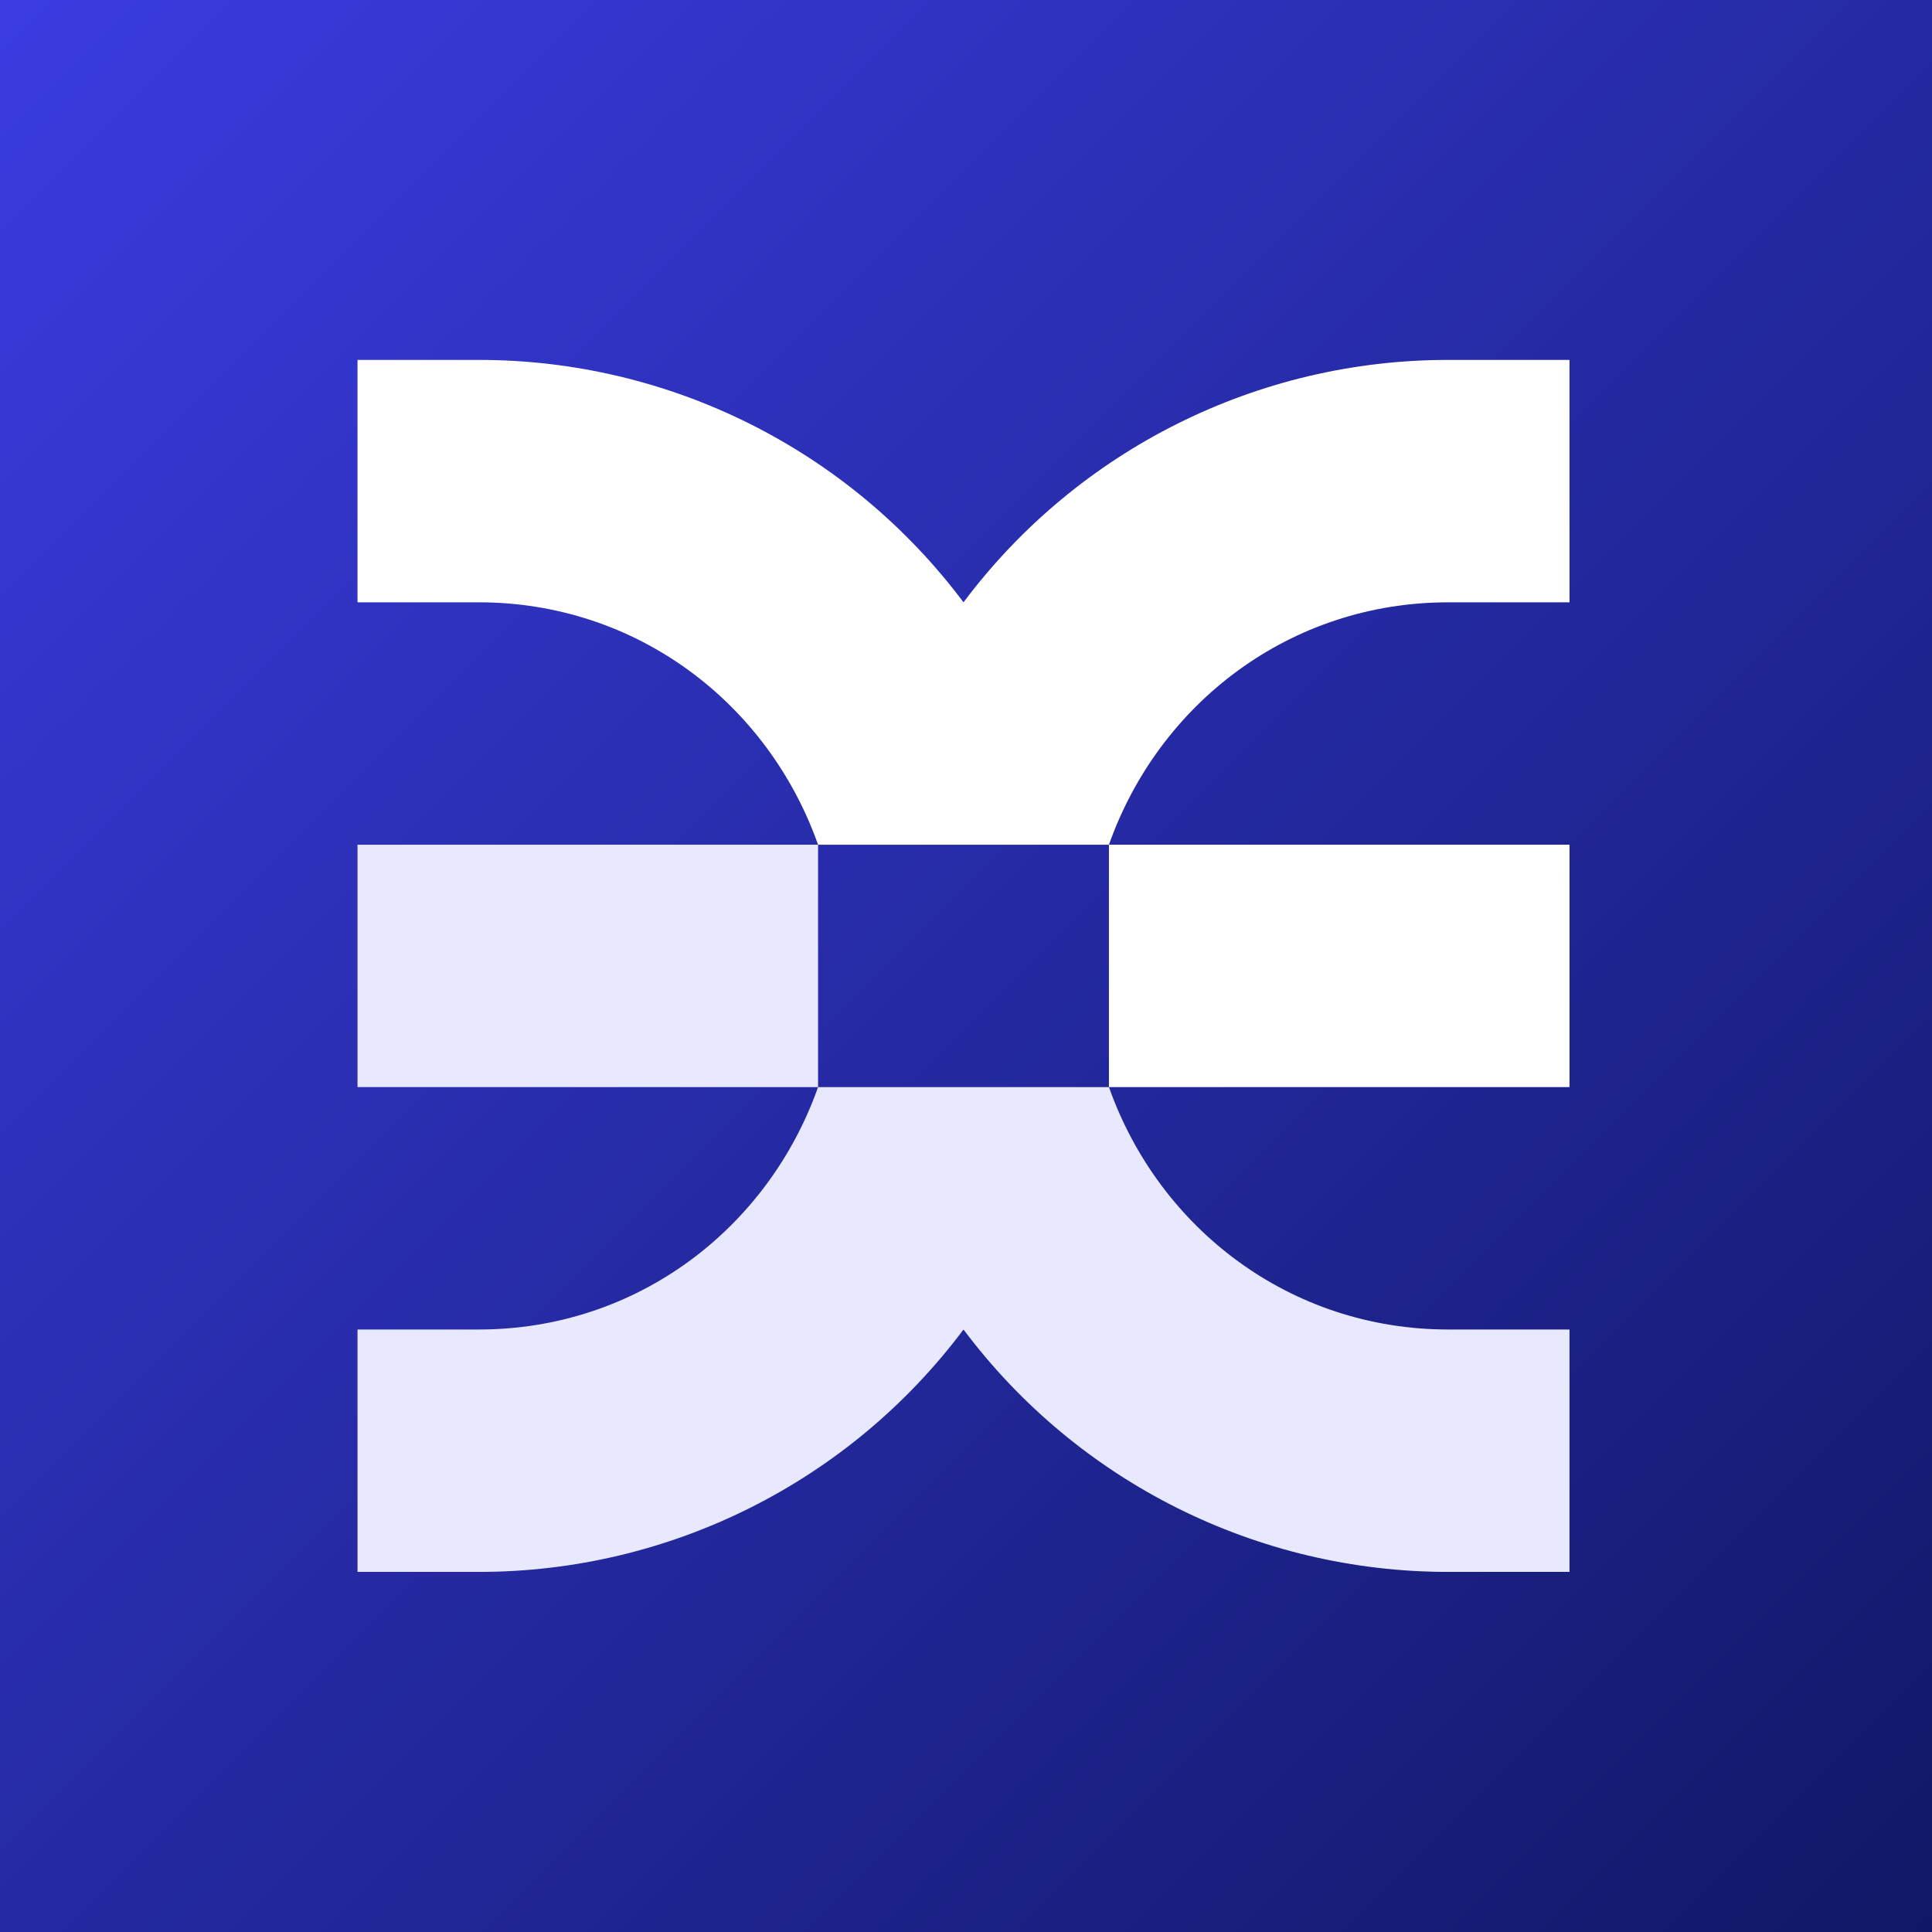
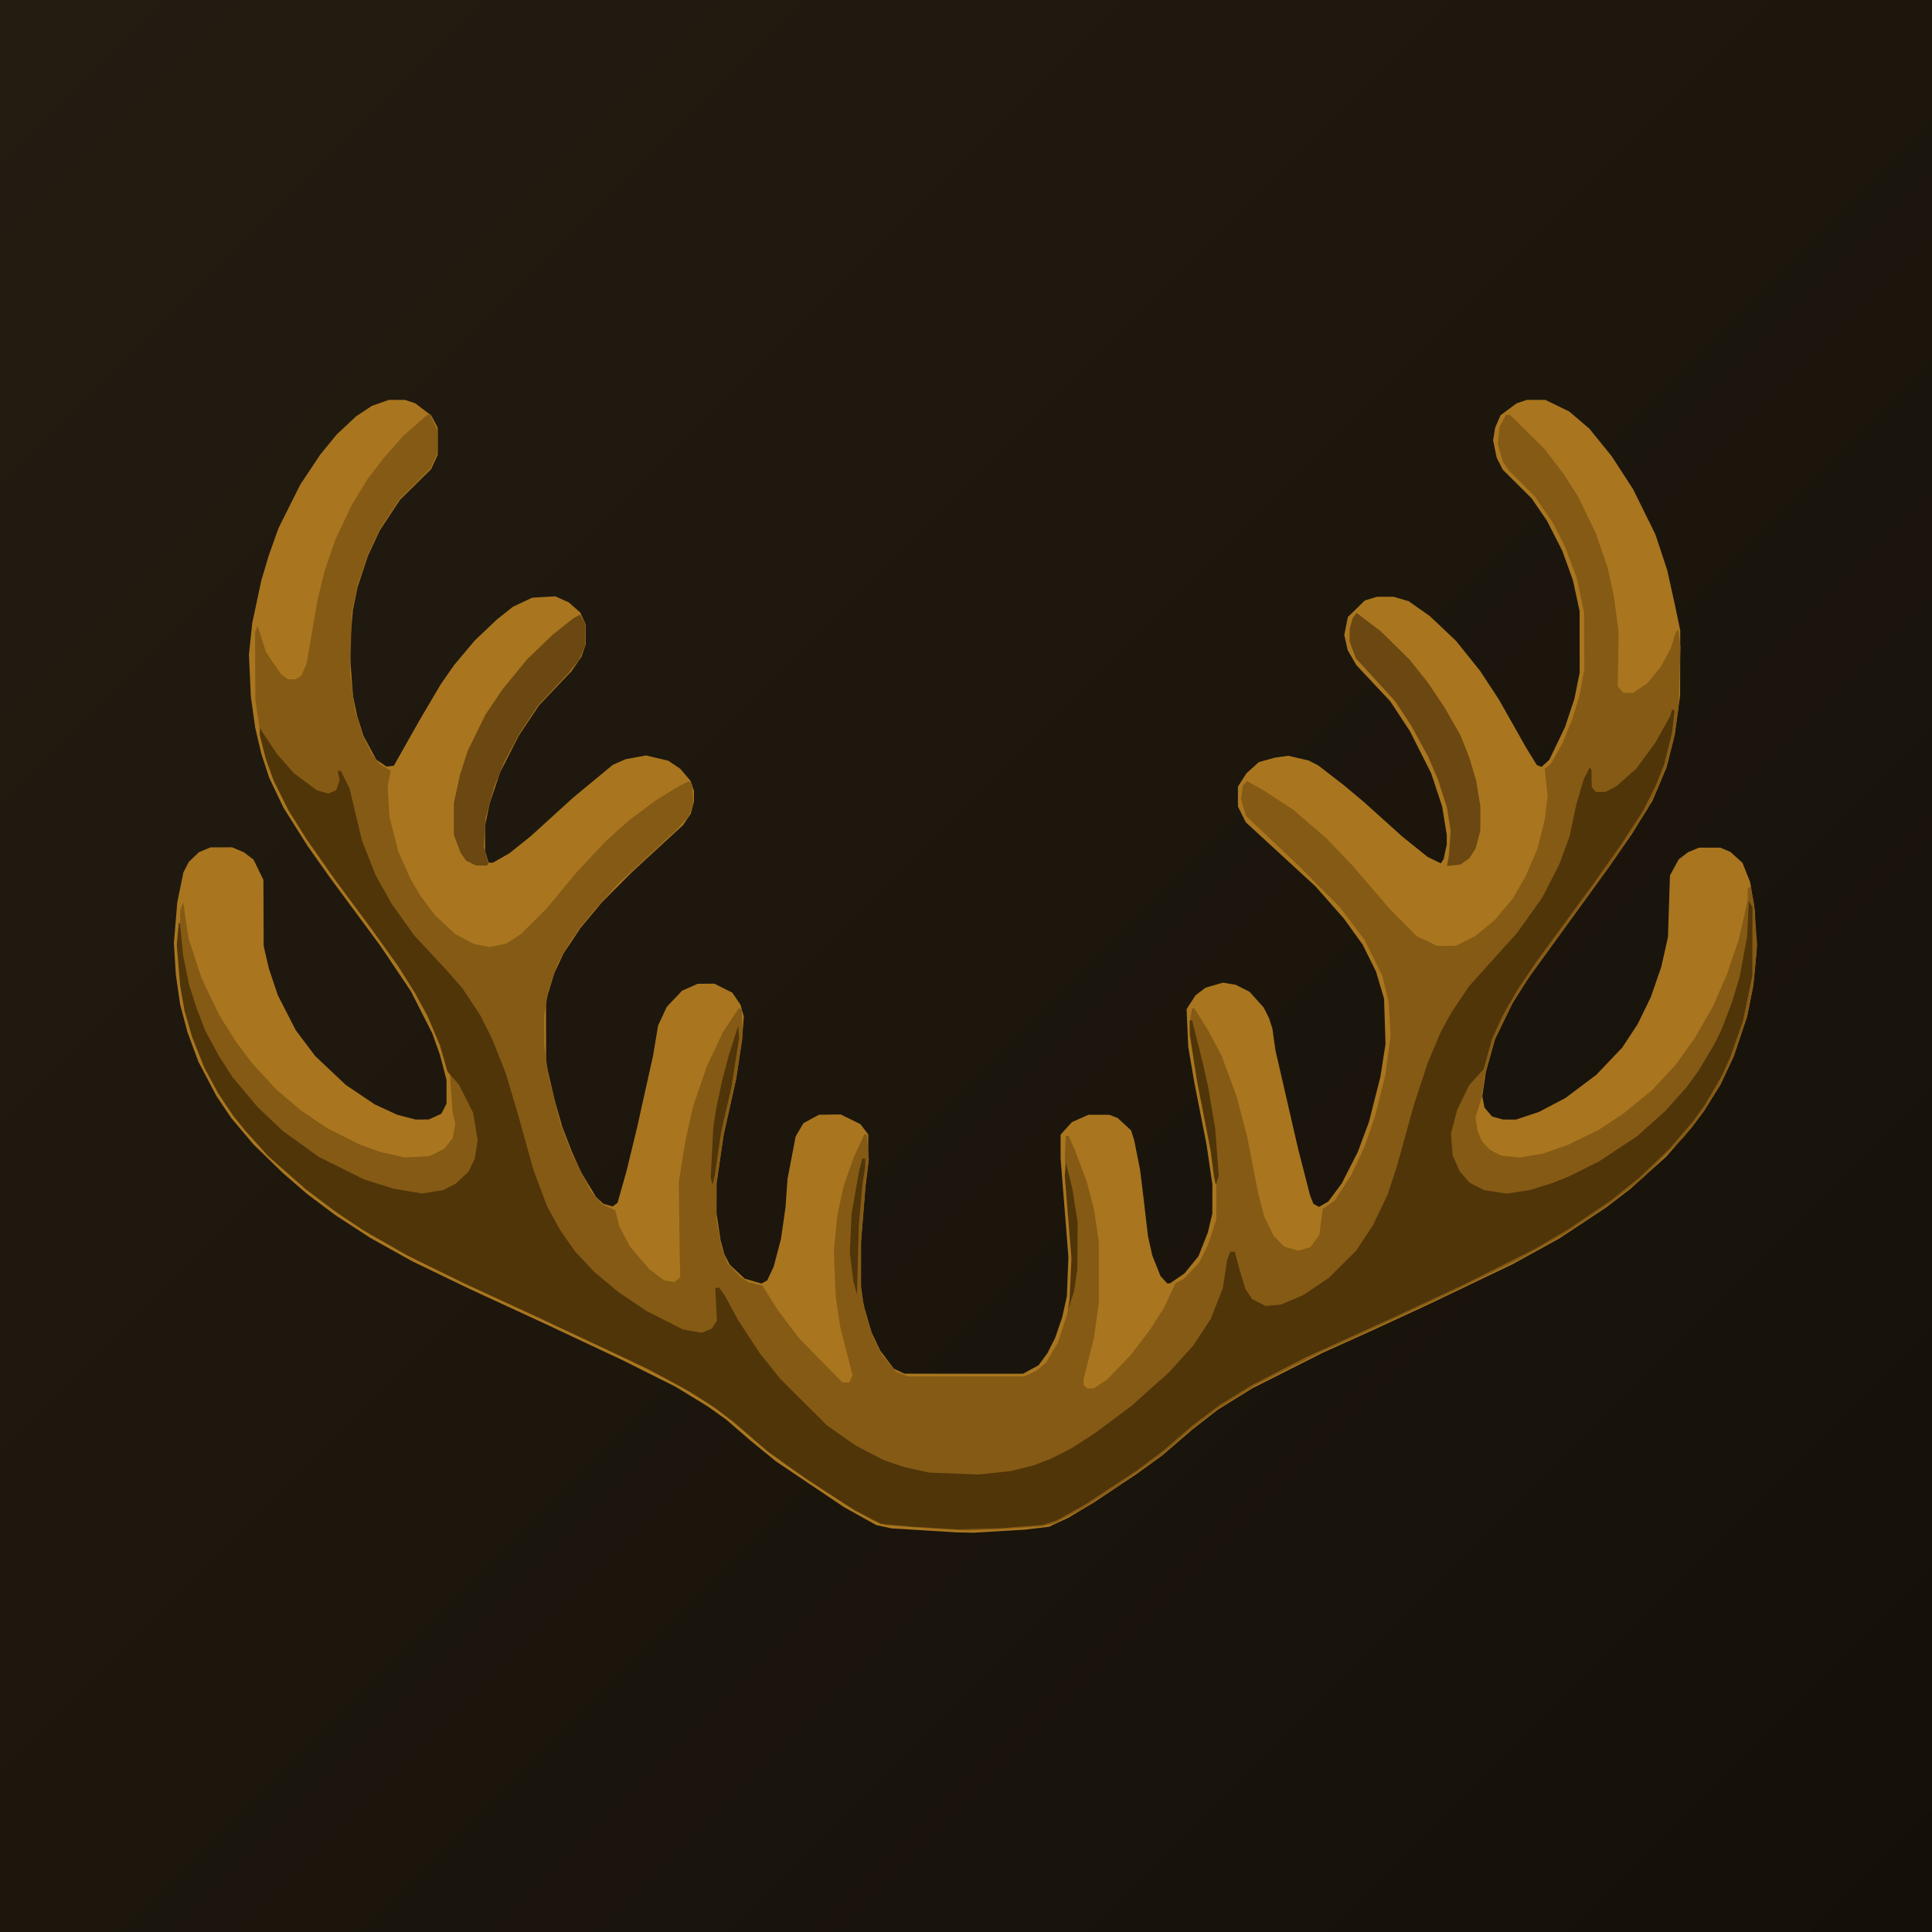
<svg xmlns="http://www.w3.org/2000/svg" width="1024" height="1024" viewBox="0 0 1024 1024">
  <defs>
    <linearGradient id="bg" gradientUnits="userSpaceOnUse" x1="0" y1="0" x2="1024" y2="1024">
-       <stop offset="0" stop-color="#3a3ce0" />
-       <stop offset="1" stop-color="#101866" />
-     </linearGradient>
-     <linearGradient id="a">
-       <stop offset="0" stop-color="#ffffff" />
-     </linearGradient>
-     <linearGradient id="b">
-       <stop offset="0" stop-color="#e8e9ff" />
-     </linearGradient>
-     <linearGradient id="c">
-       <stop offset="0" stop-color="#ffffff" />
-     </linearGradient>
-     <linearGradient id="d">
-       <stop offset="0" stop-color="#e8e9ff" />
+       <stop offset="0" stop-color="#241c11" />
+       <stop offset="1" stop-color="#141009" />
    </linearGradient>
  </defs>
  <rect width="1024" height="1024" fill="url(#bg)" />
-   <g transform="translate(174,174) scale(2.4143)">
-     <g stroke-width="1.132" transform="translate(-6.445877 -2.264515)">
-       <path d="m278.932 9.208v53.214h-26.607c-34.759 0-63.54 22.214-74.5 53.214h-63.857c-10.96-31-39.741-53.214-74.5-53.214h-26.607v-53.214h26.607a132.843 132.843 0 0 1 106.428 53.214 132.843 132.843 0 0 1 106.428-53.214z" fill="url(#a)" />
-       <path d="m252.325 222.065h26.607v53.214h-26.607a132.843 132.843 0 0 1 -106.428-53.214 132.843 132.843 0 0 1 -106.428 53.214h-26.607v-53.214h26.607c34.759 0 63.54-22.214 74.5-53.214h63.857c10.96 31 39.741 53.214 74.5 53.214z" fill="url(#b)" />
-       <path d="m177.825 115.636h101.107v53.214h-101.107z" fill="url(#c)" />
-       <path d="m12.861 115.636h101.107v53.214h-101.107z" fill="url(#d)" />
-     </g>
+   <g transform="translate(74.167,75.452) scale(3.31608)">
+     <path style="fill:#a9761f;stroke-width:0.24" d="m 125.291,221.846 -5.163,-0.313 -1.221,-0.265 -1.221,-0.265 -2.576,-1.433 -2.576,-1.433 -5.441,-3.658 -5.441,-3.658 -2.049,-1.674 -2.049,-1.674 -1.921,-1.661 -1.921,-1.661 -1.459,-1.043 -1.459,-1.043 -2.572,-1.574 -2.572,-1.574 -4.254,-2.132 -4.254,-2.132 -6.243,-2.933 -6.243,-2.933 -6.124,-2.829 -6.124,-2.829 -4.443,-2.145 -4.443,-2.145 -3.362,-1.873 -3.362,-1.873 -2.762,-1.801 -2.762,-1.801 -2.281,-1.708 -2.281,-1.708 -1.921,-1.66 -1.921,-1.66 -2.368,-2.304 -2.368,-2.304 -1.769,-2.103 -1.769,-2.103 -1.176,-1.743 -1.176,-1.743 -1.45,-2.758 -1.45,-2.758 -0.873,-2.358 -0.873,-2.358 -0.584,-2.205 -0.584,-2.205 -0.346,-2.401 -0.346,-2.401 -0.157,-2.521 -0.157,-2.522 0.272,-3.242 0.272,-3.242 0.491,-2.401 0.491,-2.401 0.433,-0.841 0.433,-0.84 0.802,-0.768 0.802,-0.768 0.932,-0.389 0.933,-0.389 1.721,-0.006 1.721,-0.006 0.936,0.391 0.936,0.391 0.783,0.597 0.783,0.597 0.785,1.616 0.785,1.616 0.021,5.283 0.021,5.283 0.41,1.781 0.41,1.781 0.72,2.148 0.72,2.148 1.43,2.795 1.43,2.795 1.568,2.08 1.568,2.08 2.44,2.302 2.44,2.302 2.31,1.553 2.31,1.553 1.793,0.828 1.793,0.828 1.476,0.382 1.476,0.382 1.046,-0.005 1.046,-0.005 1.005,-0.456 1.005,-0.456 0.412,-0.797 0.412,-0.797 -9.08e-4,-1.924 -9.07e-4,-1.924 -0.52,-1.981 -0.52,-1.981 -0.621,-1.742 -0.621,-1.742 -1.711,-3.362 -1.711,-3.362 -2.423,-3.602 -2.423,-3.602 -4.077,-5.523 -4.077,-5.523 -1.746,-2.471 -1.746,-2.471 -1.925,-3.052 -1.925,-3.052 -1.146,-2.401 -1.146,-2.401 -0.628,-1.921 -0.628,-1.921 -0.487,-2.069 -0.487,-2.069 -0.348,-2.494 -0.348,-2.494 -0.155,-3.362 -0.155,-3.362 0.267,-2.521 0.267,-2.521 0.726,-3.407 0.726,-3.407 0.596,-1.996 0.596,-1.996 0.767,-2.161 0.767,-2.161 1.74,-3.482 1.74,-3.482 1.596,-2.401 1.596,-2.401 1.317,-1.612 1.317,-1.612 1.562,-1.461 1.562,-1.461 1.249,-0.829 1.249,-0.829 1.365,-0.48 1.365,-0.48 h 1.291 1.291 l 0.816,0.273 0.816,0.273 1.277,0.969 1.277,0.969 0.522,0.979 0.522,0.979 4.81e-4,2.161 4.81e-4,2.161 -0.531,1.152 -0.531,1.152 -2.484,2.45 -2.484,2.45 -1.6,2.415 -1.6,2.415 -0.961,2.051 -0.961,2.051 -0.83,2.498 -0.83,2.498 -0.38,1.868 -0.38,1.868 -0.264,3.157 -0.264,3.157 0.278,3.714 0.278,3.714 0.336,1.587 0.336,1.587 0.494,1.561 0.494,1.561 1.033,1.92 1.033,1.92 0.82,0.553 0.82,0.553 0.578,-0.071 0.578,-0.071 2.035,-3.602 2.035,-3.602 1.697,-2.882 1.697,-2.882 1.087,-1.561 1.087,-1.561 1.636,-1.951 1.636,-1.951 1.77,-1.681 1.77,-1.681 1.291,-1.027 1.291,-1.027 1.543,-0.726 1.543,-0.726 1.84,-0.107 1.84,-0.107 1.072,0.474 1.072,0.474 0.926,0.813 0.926,0.813 0.437,0.963 0.437,0.963 0.005,1.591 0.005,1.591 -0.35,0.993 -0.35,0.993 -0.781,1.138 -0.781,1.138 -2.598,2.733 -2.598,2.733 -1.624,2.43 -1.624,2.43 -1.492,2.927 -1.492,2.927 -0.831,2.483 -0.831,2.483 -0.368,1.75 -0.368,1.75 v 2.058 2.058 l 0.278,0.928 0.278,0.928 h 0.353 0.353 l 1.313,-0.751 1.313,-0.751 1.718,-1.378 1.718,-1.378 3.362,-3.057 3.362,-3.057 3.178,-2.629 3.178,-2.629 1.025,-0.452 1.025,-0.452 1.627,-0.299 1.627,-0.299 1.787,0.421 1.787,0.421 0.955,0.642 0.955,0.642 0.815,0.961 0.815,0.961 0.28,0.816 0.28,0.816 -0.002,0.865 -0.002,0.865 -0.259,0.961 -0.259,0.961 -0.617,0.906 -0.617,0.906 -4.103,3.777 -4.103,3.777 -2.389,2.401 -2.389,2.401 -1.711,2.055 -1.711,2.055 -1.357,2.039 -1.357,2.039 -0.719,1.549 -0.719,1.549 -0.665,2.161 -0.665,2.161 0.005,5.043 0.005,5.043 0.667,2.882 0.667,2.882 0.614,2.161 0.614,2.161 0.784,2.041 0.784,2.041 0.752,1.66 0.752,1.66 1.173,1.942 1.173,1.942 0.582,0.546 0.582,0.546 0.742,0.213 0.742,0.213 0.394,-0.288 0.394,-0.288 0.712,-2.512 0.712,-2.512 0.833,-3.433 0.833,-3.433 1.294,-5.812 1.294,-5.812 0.4,-2.401 0.4,-2.401 0.695,-1.503 0.695,-1.503 1.224,-1.294 1.224,-1.294 1.249,-0.55 1.249,-0.55 1.327,-0.011 1.327,-0.011 1.434,0.716 1.434,0.716 0.656,0.961 0.656,0.961 0.272,0.961 0.272,0.961 -0.156,1.921 -0.156,1.921 -0.475,3.122 -0.475,3.122 -0.965,4.275 -0.965,4.275 -0.592,4.01 -0.592,4.01 0.004,2.401 0.004,2.401 0.33,2.161 0.33,2.161 0.291,1.079 0.291,1.079 0.433,0.848 0.432,0.848 1.198,1.121 1.198,1.121 1.336,0.388 1.336,0.388 0.461,-0.247 0.461,-0.247 0.522,-1.11 0.522,-1.11 0.578,-2.199 0.578,-2.199 0.363,-2.521 0.363,-2.522 0.162,-2.281 0.162,-2.281 0.651,-3.399 0.651,-3.399 0.619,-1.055 0.619,-1.055 1.24,-0.675 1.24,-0.675 1.74,-0.026 1.74,-0.026 1.574,0.775 1.574,0.775 0.628,0.823 0.628,0.823 v 2.364 2.364 l -0.235,1.915 -0.235,1.915 -0.365,4.56 -0.365,4.56 0.005,3.244 0.005,3.244 0.226,1.562 0.226,1.562 0.626,2.16 0.626,2.16 0.707,1.481 0.707,1.481 1.078,1.434 1.078,1.434 0.846,0.401 0.846,0.401 9.476,0.005 9.476,0.005 1.248,-0.678 1.248,-0.678 0.701,-0.961 0.701,-0.961 0.613,-1.201 0.613,-1.201 0.577,-1.681 0.577,-1.681 0.37,-1.681 0.37,-1.681 0.123,-3.122 0.123,-3.122 -0.624,-7.882 -0.624,-7.882 v -1.903 -1.903 l 0.901,-1 0.901,-1 1.321,-0.587 1.321,-0.587 1.681,0.003 1.681,0.003 0.659,0.256 0.659,0.256 1.07,0.987 1.07,0.986 0.243,0.761 0.243,0.761 0.477,2.401 0.477,2.401 0.251,2.041 0.251,2.041 0.377,3.242 0.377,3.242 0.349,1.561 0.349,1.561 0.657,1.642 0.657,1.642 0.529,0.579 0.529,0.579 h 0.225 0.225 l 1.167,-0.8 1.167,-0.8 1.111,-1.373 1.111,-1.373 0.75,-1.897 0.75,-1.897 0.357,-1.513 0.357,-1.513 0.004,-2.328 0.004,-2.328 -0.471,-3.204 -0.471,-3.204 -0.975,-4.945 -0.975,-4.945 -0.485,-2.85 -0.485,-2.85 -0.132,-3.002 -0.132,-3.002 0.717,-1.109 0.717,-1.109 0.806,-0.61 0.806,-0.61 1.39,-0.401 1.39,-0.401 1.012,0.169 1.012,0.169 1.106,0.558 1.106,0.558 1.134,1.261 1.134,1.261 0.428,0.853 0.428,0.853 0.268,0.841 0.268,0.841 0.241,1.723 0.241,1.723 1.814,7.882 1.814,7.882 0.956,3.722 0.956,3.722 0.269,0.67 0.269,0.67 0.452,0.242 0.452,0.242 0.735,-0.431 0.735,-0.431 1.07,-1.437 1.07,-1.437 1.286,-2.526 1.286,-2.526 0.888,-2.386 0.888,-2.386 0.919,-3.618 0.919,-3.618 0.409,-2.63 0.409,-2.63 -0.117,-3.614 -0.117,-3.614 -0.641,-2.161 -0.641,-2.161 -1.073,-2.161 -1.073,-2.161 -1.499,-2.083 -1.499,-2.083 -2.264,-2.566 -2.264,-2.566 -5.571,-5.121 -5.571,-5.121 -0.63,-1.264 -0.63,-1.264 v -1.587 -1.587 l 0.68,-1.068 0.68,-1.068 0.991,-0.891 0.991,-0.891 1.271,-0.357 1.271,-0.357 1.083,-0.151 1.083,-0.151 1.628,0.378 1.628,0.378 0.771,0.397 0.771,0.397 2.041,1.578 2.041,1.578 1.587,1.328 1.587,1.328 3.096,2.785 3.095,2.785 2.006,1.613 2.006,1.613 1.068,0.519 1.068,0.519 0.22,-0.354 0.22,-0.354 0.248,-1.152 0.248,-1.153 v -0.769 -0.769 l -0.369,-2.273 -0.369,-2.273 -0.877,-2.65 -0.877,-2.65 -1.696,-3.362 -1.696,-3.362 -1.582,-2.401 -1.582,-2.401 -2.705,-2.882 -2.705,-2.882 -0.691,-1.201 -0.691,-1.201 -0.272,-1.212 -0.272,-1.212 0.291,-1.43 0.291,-1.43 1.357,-1.327 1.357,-1.327 0.988,-0.294 0.988,-0.294 h 1.309 1.309 l 1.202,0.357 1.202,0.357 1.687,1.185 1.687,1.185 2.1,1.988 2.1,1.988 1.936,2.414 1.936,2.414 1.495,2.281 1.495,2.281 2.171,3.842 2.171,3.842 0.856,1.387 0.856,1.387 0.376,0.144 0.376,0.144 0.623,-0.571 0.623,-0.571 1.263,-2.642 1.263,-2.642 0.736,-2.222 0.736,-2.222 0.423,-2.1 0.423,-2.1 -0.005,-4.923 -0.005,-4.923 -0.536,-2.463 -0.536,-2.463 -0.844,-2.34 -0.844,-2.34 -1.223,-2.401 -1.223,-2.401 -1.23,-1.797 -1.23,-1.797 -2.314,-2.302 -2.314,-2.302 -0.48,-0.944 -0.48,-0.944 -0.287,-1.392 -0.287,-1.392 0.163,-1.01 0.163,-1.01 0.431,-0.994 0.431,-0.994 1.286,-0.955 1.286,-0.955 0.816,-0.273 0.816,-0.273 h 1.478 1.478 l 1.908,0.924 1.908,0.924 1.62,1.384 1.62,1.384 1.777,2.194 1.777,2.194 1.714,2.642 1.714,2.642 1.778,3.602 1.778,3.602 0.95,2.882 0.95,2.882 0.612,2.762 0.612,2.762 0.424,2.041 0.424,2.041 -0.011,5.163 -0.011,5.163 -0.421,3.122 -0.421,3.122 -0.674,2.674 -0.674,2.674 -1.12,2.653 -1.12,2.653 -1.646,2.651 -1.646,2.651 -1.874,2.708 -1.874,2.708 -6.362,8.765 -6.362,8.765 -1.292,2.041 -1.292,2.041 -1.405,2.882 -1.405,2.882 -0.732,2.617 -0.732,2.617 -0.281,1.946 -0.281,1.946 0.168,0.893 0.168,0.893 0.606,0.72 0.606,0.72 0.885,0.246 0.885,0.246 1.038,0.002 1.038,0.002 1.843,-0.617 1.843,-0.617 2.105,-1.108 2.105,-1.108 2.467,-1.853 2.467,-1.853 2.073,-2.178 2.073,-2.178 1.227,-1.868 1.227,-1.868 1.053,-2.161 1.053,-2.161 0.839,-2.423 0.839,-2.423 0.532,-2.379 0.532,-2.379 0.159,-4.923 0.159,-4.923 0.704,-1.29 0.704,-1.29 0.74,-0.564 0.74,-0.564 0.88,-0.368 0.88,-0.368 h 1.696 1.696 l 0.806,0.337 0.806,0.337 0.965,0.871 0.965,0.871 0.622,1.553 0.622,1.553 0.364,2.221 0.364,2.221 0.15,3.242 0.15,3.242 -0.282,2.882 -0.282,2.882 -0.482,2.401 -0.482,2.401 -1.086,3.22 -1.086,3.22 -1.023,2.183 -1.023,2.183 -1.345,2.161 -1.345,2.161 -0.983,1.31 -0.983,1.31 -2.04,2.325 -2.04,2.325 -2.861,2.572 -2.861,2.572 -1.879,1.445 -1.879,1.445 -3.722,2.469 -3.722,2.469 -3.782,2.089 -3.782,2.089 -6.664,3.189 -6.664,3.19 -4.683,2.163 -4.683,2.163 -3.842,1.732 -3.842,1.732 -5.643,2.851 -5.643,2.851 -2.742,1.7 -2.742,1.7 -2.06,1.607 -2.06,1.607 -2.401,2.064 -2.401,2.064 -2.161,1.557 -2.161,1.557 -3.242,2.16 -3.242,2.16 -2.076,1.246 -2.076,1.246 -1.54,0.721 -1.54,0.721 -1.908,0.23 -1.908,0.23 -4.133,0.249 -4.135,0.249 -1.39,-0.031 -1.39,-0.031 z" />
+     <path style="fill:#6b4711;stroke-width:0.24" d="m 209.055,114.852 0.159,-0.815 0.144,-1.994 0.144,-1.994 -0.295,-1.848 -0.295,-1.848 -0.714,-2.241 -0.714,-2.241 -0.791,-1.841 -0.791,-1.841 -1.376,-2.521 -1.376,-2.521 -1.274,-1.921 -1.274,-1.921 -3.133,-3.434 -3.133,-3.434 -0.493,-1.318 -0.493,-1.318 0.002,-1.012 0.002,-1.012 0.237,-0.852 0.237,-0.852 0.314,-0.429 0.314,-0.429 1.921,1.45 1.921,1.45 2.335,2.301 2.335,2.301 1.465,1.844 1.465,1.844 1.369,2.05 1.369,2.05 1.23,2.161 1.23,2.161 0.707,1.801 0.707,1.801 0.535,1.8 0.535,1.8 0.331,2.042 0.332,2.042 v 1.931 1.931 l -0.369,1.417 -0.369,1.417 -0.488,0.79 -0.488,0.79 -0.725,0.517 -0.725,0.517 -1.091,0.123 -1.091,0.123 0.16,-0.815 z" />
+     <path style="fill:#6b4711;stroke-width:0.24" d="m 52.92,115.199 -0.788,-0.388 -0.439,-0.627 -0.439,-0.627 -0.541,-1.441 -0.541,-1.441 0.002,-2.521 0.002,-2.522 0.49,-2.281 0.49,-2.281 0.624,-1.921 0.624,-1.921 1.412,-2.882 1.412,-2.882 1.377,-2.041 1.377,-2.041 1.977,-2.401 1.977,-2.401 2.009,-1.936 2.009,-1.936 1.681,-1.334 1.681,-1.334 0.532,-0.276 0.532,-0.276 0.407,0.784 0.407,0.784 2.27e-4,1.681 2.27e-4,1.681 -0.524,1.182 -0.524,1.182 -0.893,1.1 -0.893,1.1 -2.331,2.461 -2.331,2.461 -1.552,2.342 -1.552,2.342 -1.209,2.281 -1.209,2.281 -0.772,1.921 -0.772,1.921 -0.696,2.521 -0.696,2.521 -0.134,2.281 -0.134,2.281 0.361,1.367 0.361,1.367 -0.134,0.134 -0.134,0.134 -0.861,-0.005 -0.861,-0.005 -0.788,-0.388 z" />
+     <path style="fill:#855a15;fill-opacity:1;stroke-width:0.24" d="m 130.674,221.806 -1.561,-0.075 -4.933,-0.337 -4.933,-0.337 -1.071,-0.418 -1.071,-0.418 -2.219,-1.294 -2.219,-1.294 -4.625,-3.073 -4.625,-3.073 -2.401,-1.877 -2.401,-1.877 -1.858,-1.637 -1.858,-1.637 -1.834,-1.356 -1.834,-1.356 -2.954,-1.759 -2.954,-1.759 -3.8,-1.902 -3.8,-1.902 -5.763,-2.703 -5.763,-2.703 -6.484,-2.997 -6.484,-2.997 -4.579,-2.215 -4.579,-2.215 -3.585,-1.998 -3.585,-1.998 -2.284,-1.479 -2.284,-1.479 -2.322,-1.715 -2.322,-1.715 -2.598,-2.209 -2.598,-2.209 -2.246,-2.304 -2.246,-2.304 -1.378,-1.681 -1.378,-1.681 -1.362,-2.028 -1.362,-2.028 -1.291,-2.535 -1.291,-2.535 -0.878,-2.358 -0.878,-2.358 -0.58,-2.205 -0.58,-2.205 -0.395,-2.882 -0.395,-2.882 0.109,-4.563 0.109,-4.563 0.247,-0.6 0.247,-0.6 0.16,1.201 0.16,1.201 0.254,1.681 0.254,1.681 1.037,3.17 1.037,3.17 1.416,2.954 1.416,2.954 1.28,2.041 1.28,2.041 1.275,1.727 1.275,1.727 1.99,2.16 1.99,2.16 1.973,1.684 1.973,1.684 2.142,1.44 2.142,1.44 2.609,1.311 2.609,1.311 1.681,0.594 1.681,0.594 1.883,0.417 1.883,0.418 1.996,-0.105 1.996,-0.105 1.138,-0.586 1.138,-0.586 0.683,-0.844 0.683,-0.844 0.212,-1.133 0.212,-1.133 -0.229,-1.024 -0.229,-1.024 -0.187,-2.882 -0.187,-2.882 -0.648,-2.132 -0.648,-2.132 -0.705,-1.775 -0.705,-1.775 -0.87,-1.736 -0.87,-1.736 -0.97,-1.681 -0.97,-1.681 -1.68,-2.521 -1.68,-2.522 -4.333,-5.883 -4.333,-5.883 -2.179,-3.122 -2.179,-3.122 -1.224,-1.921 -1.224,-1.921 -1.098,-2.041 -1.098,-2.041 -0.818,-2.041 -0.818,-2.041 -0.631,-2.401 -0.631,-2.401 -0.408,-2.762 -0.408,-2.762 -0.019,-5.403 -0.019,-5.403 0.206,-0.48 0.206,-0.48 0.653,2.063 0.653,2.063 1.164,1.735 1.164,1.735 0.59,0.464 0.59,0.464 h 0.584 0.584 l 0.487,-0.261 0.487,-0.261 0.438,-1 0.438,-1 0.859,-5.043 0.859,-5.043 0.586,-2.401 0.586,-2.401 0.878,-2.521 0.878,-2.521 1.28,-2.697 1.28,-2.697 1.225,-2.028 1.225,-2.028 1.35,-1.759 1.35,-1.759 1.573,-1.768 1.573,-1.768 1.877,-1.654 1.877,-1.654 h 0.25 0.25 l 0.587,1.261 0.587,1.261 v 1.801 1.801 l -0.562,1.201 -0.562,1.201 -2.518,2.521 -2.518,2.521 -1.496,2.281 -1.496,2.281 -0.939,1.971 -0.939,1.971 -0.847,2.433 -0.847,2.433 -0.503,2.319 -0.503,2.319 -0.123,4.923 -0.123,4.923 0.382,2.882 0.382,2.882 0.63,2.041 0.63,2.041 0.72,1.441 0.72,1.441 0.593,0.79 0.593,0.79 0.912,0.575 0.912,0.575 -0.238,1.277 -0.238,1.277 0.143,2.429 0.143,2.429 0.708,2.746 0.708,2.746 0.947,2.15 0.947,2.15 0.776,1.321 0.776,1.321 1.194,1.616 1.194,1.616 1.645,1.523 1.645,1.523 1.439,0.767 1.439,0.767 1.299,0.261 1.299,0.261 1.338,-0.278 1.338,-0.278 1.163,-0.764 1.163,-0.764 2.054,-2.045 2.054,-2.045 2.387,-2.882 2.387,-2.882 2.366,-2.522 2.366,-2.521 1.792,-1.605 1.792,-1.605 2.207,-1.65 2.207,-1.65 1.801,-1.099 1.801,-1.099 0.808,-0.41 0.808,-0.41 0.261,0.261 0.261,0.261 0.1,1.571 0.1,1.571 -0.388,1.016 -0.388,1.016 -1.022,1.107 -1.022,1.107 -4.563,4.2 -4.563,4.2 -1.929,2.132 -1.929,2.132 -1.088,1.321 -1.088,1.321 -0.841,1.201 -0.841,1.201 -0.979,1.681 -0.979,1.681 -0.751,2.132 -0.751,2.132 -0.356,2.042 -0.356,2.042 0.004,2.43 0.004,2.43 0.34,2.522 0.34,2.521 0.945,3.722 0.945,3.722 0.897,2.401 0.897,2.401 1.56,3.047 1.56,3.047 0.851,0.994 0.851,0.994 1.082,0.521 1.082,0.521 0.327,1.291 0.327,1.291 0.84,1.591 0.84,1.591 1.538,1.801 1.538,1.801 1.204,0.913 1.204,0.913 0.798,0.125 0.798,0.125 0.48,-0.358 0.48,-0.358 -0.046,-2.121 -0.046,-2.121 -0.063,-5.523 -0.063,-5.523 0.525,-3.298 0.525,-3.298 0.61,-2.706 0.61,-2.706 1.082,-3.193 1.082,-3.193 1.302,-2.76 1.302,-2.76 1.263,-1.914 1.263,-1.914 0.25,0.083 0.25,0.083 0.07,2.13 0.07,2.13 -0.51,3.374 -0.51,3.374 -1.038,4.683 -1.038,4.683 -0.533,3.722 -0.533,3.722 -0.019,2.882 -0.019,2.882 0.405,2.205 0.405,2.204 0.498,1.331 0.498,1.331 1.027,1.056 1.027,1.056 0.633,0.415 0.633,0.415 1.128,0.288 1.128,0.288 1.173,1.89 1.173,1.89 1.726,2.301 1.726,2.301 3.486,3.542 3.486,3.542 h 0.543 0.543 l 0.262,-0.574 0.262,-0.574 -0.979,-3.816 -0.979,-3.816 -0.364,-2.422 -0.364,-2.422 -0.159,-3.694 -0.159,-3.694 0.292,-2.882 0.292,-2.882 0.484,-2.259 0.484,-2.259 0.804,-2.303 0.804,-2.303 0.85,-1.861 0.85,-1.861 h 0.213 0.213 l 0.158,1.981 0.158,1.981 -0.243,1.889 -0.243,1.889 -0.371,4.585 -0.371,4.585 -0.002,4.112 -0.002,4.112 0.38,1.838 0.38,1.838 0.591,1.809 0.591,1.809 0.701,1.388 0.701,1.388 1.089,1.337 1.089,1.337 0.977,0.391 0.977,0.391 9.301,-0.005 9.301,-0.005 0.961,-0.438 0.961,-0.438 0.784,-0.662 0.784,-0.662 0.946,-1.596 0.946,-1.596 0.737,-2.26 0.737,-2.26 0.355,-2.034 0.355,-2.034 -0.009,-3.511 -0.009,-3.511 -0.537,-6.964 -0.537,-6.964 0.086,-1.741 0.086,-1.741 h 0.229 0.229 l 0.498,1.141 0.498,1.141 0.94,2.479 0.94,2.479 0.581,2.237 0.581,2.237 0.382,2.573 0.382,2.573 -4.8e-4,4.958 -4.8e-4,4.958 -0.382,2.736 -0.382,2.736 -0.825,3.268 -0.825,3.268 -0.002,0.492 -0.002,0.492 0.288,0.288 0.288,0.288 h 0.511 0.511 l 1.091,-0.722 1.091,-0.722 1.898,-1.979 1.898,-1.979 1.467,-1.929 1.467,-1.929 1.135,-1.755 1.135,-1.755 0.946,-2.019 0.946,-2.019 0.652,-0.337 0.652,-0.337 1.234,-1.305 1.234,-1.305 0.715,-1.419 0.715,-1.419 0.667,-2.041 0.667,-2.041 0.005,-2.882 0.005,-2.882 -0.416,-2.762 -0.416,-2.762 -1.188,-6.124 -1.188,-6.124 -0.48,-3.242 -0.48,-3.242 -0.002,-1.111 -0.002,-1.111 0.15,-0.75 0.15,-0.75 h 0.168 0.168 l 1.096,1.741 1.096,1.741 1.087,2.041 1.087,2.041 1.196,3.242 1.196,3.242 0.85,3.242 0.85,3.242 0.867,4.443 0.867,4.443 0.483,1.894 0.483,1.894 0.767,1.584 0.767,1.584 0.857,0.861 0.857,0.861 1.136,0.318 1.136,0.318 0.956,-0.286 0.956,-0.286 0.702,-0.969 0.702,-0.969 0.132,-1.061 0.132,-1.061 0.134,-1.021 0.134,-1.021 0.954,-0.663 0.954,-0.663 1.333,-2.045 1.333,-2.045 1.042,-2.23 1.042,-2.23 0.842,-2.42 0.842,-2.42 0.833,-3.328 0.833,-3.328 0.418,-3.122 0.418,-3.122 -0.143,-2.678 -0.143,-2.678 -0.505,-2.125 -0.505,-2.125 -1.418,-2.882 -1.418,-2.882 -1.987,-2.626 -1.987,-2.626 -3.364,-3.38 -3.364,-3.38 -4.141,-3.917 -4.141,-3.917 -0.39,-1.34 -0.39,-1.34 0.151,-1.098 0.151,-1.098 0.336,-0.336 0.336,-0.336 1.402,0.791 1.402,0.791 2.281,1.494 2.281,1.494 2.642,2.273 2.642,2.273 2.161,2.263 2.161,2.263 2.871,3.355 2.871,3.355 2.192,2.215 2.192,2.215 1.661,0.783 1.661,0.783 1.481,-0.014 1.481,-0.014 1.521,-0.76 1.521,-0.76 1.557,-1.272 1.557,-1.272 1.482,-1.768 1.482,-1.768 1.01,-1.766 1.01,-1.766 0.942,-2.185 0.942,-2.185 0.587,-2.317 0.587,-2.317 0.227,-1.908 0.227,-1.908 -0.241,-2.159 -0.241,-2.159 0.483,-0.375 0.483,-0.375 0.974,-1.731 0.974,-1.731 0.752,-1.871 0.752,-1.871 0.556,-1.801 0.556,-1.801 0.413,-2.161 0.413,-2.161 -0.027,-4.563 -0.027,-4.563 -0.582,-2.762 -0.582,-2.762 -0.901,-2.401 -0.901,-2.401 -0.961,-1.921 -0.961,-1.921 -1.465,-2.161 -1.464,-2.161 -2.056,-2.052 -2.056,-2.052 -0.509,-0.715 -0.509,-0.715 -0.412,-1.418 -0.412,-1.418 0.123,-1.355 0.123,-1.355 0.512,-1.003 0.512,-1.003 h 0.341 0.341 l 2.733,2.702 2.733,2.702 1.559,2.041 1.559,2.041 1.147,1.801 1.147,1.801 1.399,2.882 1.399,2.882 0.962,2.791 0.962,2.791 0.49,2.261 0.49,2.261 0.383,2.872 0.383,2.872 -0.073,4.358 -0.073,4.358 0.457,0.505 0.457,0.505 h 0.762 0.762 l 1.133,-0.751 1.133,-0.751 1.071,-1.315 1.071,-1.315 0.812,-1.477 0.812,-1.477 0.417,-1.321 0.417,-1.321 0.19,-0.207 0.19,-0.207 0.176,1.405 0.176,1.405 -0.164,4.926 -0.164,4.926 -0.37,2.401 -0.37,2.401 -0.482,1.921 -0.482,1.921 -0.79,2.048 -0.79,2.048 -0.851,1.691 -0.851,1.691 -2.697,4.066 -2.697,4.066 -6.372,8.765 -6.372,8.765 -1.648,2.521 -1.648,2.521 -1.412,2.882 -1.412,2.882 -0.883,3.122 -0.883,3.122 -0.21,1.638 -0.21,1.638 -0.499,1.604 -0.499,1.604 0.158,1.081 0.158,1.081 0.35,0.841 0.35,0.84 0.648,0.682 0.648,0.682 0.91,0.468 0.91,0.468 1.501,0.14 1.501,0.14 1.791,-0.3 1.791,-0.3 2.041,-0.715 2.041,-0.715 2.401,-1.171 2.401,-1.171 1.971,-1.294 1.971,-1.294 2.33,-1.893 2.33,-1.893 1.893,-2.041 1.893,-2.041 1.542,-2.161 1.542,-2.161 1.458,-2.543 1.458,-2.543 1.086,-2.5 1.086,-2.5 0.955,-2.802 0.955,-2.802 0.712,-3.158 0.712,-3.158 v -0.93 -0.93 l 0.22,-0.136 0.22,-0.136 0.26,1.213 0.26,1.213 0.28,3.443 0.28,3.443 -0.276,3 -0.276,3 -0.504,2.612 -0.504,2.612 -1.058,3.216 -1.058,3.216 -1.161,2.427 -1.161,2.427 -1.262,2.032 -1.262,2.032 -1.59,2.051 -1.59,2.051 -3.253,3.252 -3.253,3.252 -2.642,2.11 -2.642,2.11 -3.722,2.473 -3.722,2.473 -3.59,1.992 -3.59,1.992 -5.775,2.81 -5.775,2.81 -6.244,2.885 -6.244,2.885 -3.842,1.731 -3.842,1.731 -5.223,2.639 -5.223,2.639 -3.037,1.902 -3.037,1.902 -2.187,1.723 -2.187,1.723 -2.281,1.959 -2.281,1.959 -3.438,2.433 -3.438,2.433 -2.926,1.856 -2.926,1.856 -2.161,1.139 -2.161,1.139 -1.081,0.237 -1.081,0.237 -3.722,0.247 -3.722,0.247 -2.161,0.08 -2.161,0.08 -1.561,-0.075 z" />
+     <path style="fill:#503509;fill-opacity:1;stroke-width:0.24" d="m 127.212,221.486 -3.482,-0.213 -2.642,-0.228 -2.642,-0.228 -2.093,-1.08 -2.093,-1.081 -3.791,-2.457 -3.791,-2.457 -3.122,-2.212 -3.122,-2.212 -2.762,-2.376 -2.762,-2.376 -1.441,-1.105 -1.441,-1.105 -2.081,-1.342 -2.081,-1.342 -3.322,-1.801 -3.322,-1.801 -8.765,-4.12 -8.765,-4.12 -5.883,-2.71 -5.883,-2.71 -4.683,-2.298 -4.683,-2.298 -3.482,-1.999 -3.482,-1.999 -2.281,-1.534 -2.281,-1.534 -2.281,-1.725 -2.281,-1.725 -3.002,-2.645 -3.002,-2.645 -1.806,-2.012 -1.806,-2.012 -0.977,-1.201 -0.977,-1.201 -1.2,-1.801 -1.2,-1.801 -1.107,-2.041 -1.107,-2.041 -0.974,-2.458 -0.974,-2.458 -0.609,-2.102 -0.609,-2.102 -0.345,-1.976 -0.345,-1.976 -0.273,-3.276 -0.273,-3.276 0.168,-1.793 0.168,-1.793 0.084,0.084 0.084,0.084 0.265,2.601 0.265,2.601 0.471,2.291 0.471,2.291 0.58,1.825 0.58,1.825 0.709,1.846 0.709,1.846 1.11,2.053 1.11,2.053 1.053,1.642 1.053,1.642 2.042,2.432 2.042,2.432 2.009,1.898 2.009,1.898 2.882,2.077 2.882,2.077 3.602,1.785 3.602,1.785 2.365,0.742 2.365,0.742 2.28,0.385 2.28,0.385 1.68,-0.277 1.68,-0.277 0.964,-0.492 0.964,-0.492 1.045,-0.963 1.045,-0.963 0.502,-1.036 0.502,-1.036 0.24,-1.488 0.24,-1.488 -0.367,-2.199 -0.367,-2.199 -1.142,-2.254 -1.142,-2.254 -0.903,-1.026 -0.903,-1.026 -0.613,-2.123 -0.613,-2.123 -0.966,-2.281 -0.966,-2.281 -1.043,-1.921 -1.043,-1.921 -1.331,-2.115 -1.331,-2.115 -2.095,-2.928 -2.095,-2.928 -3.026,-4.082 -3.026,-4.082 -2.186,-3.122 -2.186,-3.122 -1.438,-2.291 -1.438,-2.291 -1.198,-2.392 -1.198,-2.392 -0.626,-1.742 -0.626,-1.742 -0.485,-1.901 -0.485,-1.901 0.014,-0.56 0.014,-0.56 0.286,0.445 0.286,0.445 1.054,1.592 1.054,1.592 1.348,1.541 1.348,1.541 1.874,1.4 1.874,1.4 0.928,0.25 0.928,0.25 0.613,-0.279 0.613,-0.279 0.266,-0.806 0.266,-0.806 -0.158,-0.72 -0.158,-0.72 h 0.256 0.256 l 0.692,1.381 0.692,1.381 1.001,4.199 1.001,4.199 1.095,2.765 1.095,2.765 1.282,2.287 1.282,2.287 1.797,2.516 1.797,2.516 2.57,2.762 2.57,2.762 1.267,1.441 1.267,1.441 1.451,2.194 1.451,2.194 0.947,1.888 0.947,1.888 1.087,2.762 1.087,2.762 0.967,3.242 0.967,3.242 1.22,4.398 1.22,4.398 1.093,2.927 1.093,2.927 1.048,1.921 1.048,1.921 1.219,1.733 1.219,1.733 1.501,1.606 1.501,1.606 1.973,1.649 1.973,1.649 2.23,1.493 2.23,1.493 2.905,1.472 2.905,1.472 1.504,0.265 1.504,0.265 0.796,-0.333 0.796,-0.333 0.414,-0.632 0.414,-0.632 -0.139,-2.63 -0.139,-2.63 h 0.327 0.327 l 0.463,0.66 0.463,0.66 1.039,1.921 1.039,1.921 1.727,2.642 1.727,2.642 1.632,2.041 1.632,2.041 3.74,3.729 3.74,3.729 2.281,1.603 2.281,1.603 2.281,1.183 2.281,1.183 1.561,0.531 1.561,0.531 2.041,0.456 2.041,0.456 3.962,0.154 3.962,0.154 2.642,-0.285 2.642,-0.285 1.801,-0.462 1.801,-0.462 1.277,-0.491 1.277,-0.491 1.696,-0.854 1.696,-0.854 1.95,-1.263 1.95,-1.263 2.882,-2.165 2.882,-2.165 3.002,-2.681 3.002,-2.681 1.889,-2.098 1.889,-2.098 1.409,-2.137 1.409,-2.137 0.97,-2.481 0.97,-2.481 0.336,-2.226 0.336,-2.226 0.253,-0.66 0.253,-0.66 h 0.359 0.359 l 0.37,1.381 0.37,1.381 0.481,1.592 0.481,1.592 0.538,0.809 0.538,0.809 1.079,0.557 1.079,0.557 1.224,-0.116 1.224,-0.116 1.764,-0.751 1.764,-0.751 2.045,-1.372 2.045,-1.372 2.178,-2.161 2.178,-2.161 1.369,-2.062 1.369,-2.062 1.192,-2.501 1.192,-2.501 0.738,-2.281 0.738,-2.281 1.33,-4.803 1.33,-4.803 1.099,-3.362 1.099,-3.362 1.069,-2.522 1.069,-2.521 0.86,-1.561 0.86,-1.561 1.371,-2.047 1.371,-2.047 3.854,-4.279 3.854,-4.279 1.991,-2.792 1.991,-2.792 1.366,-2.65 1.366,-2.65 0.842,-2.281 0.842,-2.281 0.53,-2.521 0.53,-2.521 0.6,-2.041 0.6,-2.041 0.471,-0.924 0.471,-0.924 0.142,0.142 0.142,0.142 0.021,1.405 0.021,1.405 0.33,0.397 0.33,0.397 h 0.76 0.76 l 0.864,-0.44 0.863,-0.44 1.609,-1.421 1.609,-1.421 1.541,-2.107 1.541,-2.107 1.172,-2.096 1.172,-2.096 0.165,-0.544 0.165,-0.544 0.181,0.112 0.181,0.112 -0.202,1.753 -0.202,1.753 -0.623,2.521 -0.623,2.521 -0.692,1.743 -0.692,1.743 -0.995,1.979 -0.995,1.979 -1.8,2.762 -1.799,2.762 -2.292,3.242 -2.292,3.242 -1.234,1.681 -1.234,1.681 -3.248,4.443 -3.248,4.443 -1.474,2.191 -1.474,2.191 -1.154,2.011 -1.154,2.011 -0.886,1.954 -0.886,1.954 -0.658,2.368 -0.658,2.368 -1.147,1.275 -1.147,1.275 -0.966,1.967 -0.966,1.967 -0.497,1.921 -0.497,1.921 0.134,1.724 0.134,1.724 0.571,1.291 0.571,1.291 0.793,0.903 0.793,0.903 1.16,0.588 1.16,0.588 1.799,0.28 1.799,0.28 1.866,-0.288 1.866,-0.288 1.801,-0.566 1.801,-0.566 1.311,-0.525 1.311,-0.525 2.412,-1.205 2.412,-1.205 3.016,-2 3.016,-2 2.267,-2.025 2.267,-2.025 1.697,-1.898 1.697,-1.898 0.96,-1.321 0.96,-1.321 1.218,-2.041 1.218,-2.041 0.601,-1.201 0.601,-1.201 0.827,-2.161 0.827,-2.161 0.629,-2.041 0.629,-2.041 0.604,-3.275 0.604,-3.275 0.116,-2.368 0.116,-2.368 0.02,-0.48 0.02,-0.48 0.293,0.48 0.293,0.48 -0.014,5.523 -0.014,5.523 -0.757,3.62 -0.757,3.62 -1.001,2.852 -1.001,2.852 -0.691,1.541 -0.691,1.541 -1.358,2.313 -1.358,2.313 -0.962,1.321 -0.962,1.321 -1.853,2.166 -1.853,2.166 -2.374,2.276 -2.374,2.276 -2.308,1.854 -2.308,1.854 -3.329,2.253 -3.328,2.253 -2.733,1.613 -2.733,1.613 -5.672,2.845 -5.672,2.845 -5.763,2.691 -5.763,2.691 -6.841,3.108 -6.841,3.108 -4.326,2.231 -4.326,2.231 -2.642,1.631 -2.642,1.631 -2.161,1.631 -2.161,1.631 -2.281,1.974 -2.281,1.974 -2.168,1.617 -2.168,1.617 -4.076,2.688 -4.076,2.688 -2.281,1.276 -2.281,1.276 -1.081,0.358 -1.081,0.358 -3.242,0.26 -3.242,0.26 -3.602,0.106 -3.602,0.106 -3.482,-0.213 z m 21.251,-35.723 0.117,-0.797 0.155,-3.285 0.155,-3.285 -0.274,-3.362 -0.274,-3.362 -0.261,-3.242 -0.261,-3.242 0.082,-1.081 0.082,-1.081 0.532,2.161 0.532,2.161 0.416,2.642 0.416,2.642 -0.028,3.764 -0.028,3.764 -0.267,1.763 -0.267,1.763 -0.472,1.437 -0.472,1.437 z m -34.147,-2.685 -0.288,-1.081 -0.282,-2.281 -0.282,-2.281 0.143,-3.122 0.143,-3.122 0.616,-3.482 0.616,-3.482 0.241,-0.901 0.241,-0.901 h 0.231 0.231 l -0.002,0.66 -0.002,0.66 -0.225,1.441 -0.225,1.441 -0.286,3.242 -0.286,3.242 -0.148,5.523 -0.148,5.523 z m -22.94,-17.007 -0.149,-0.557 0.214,-4.125 0.214,-4.125 0.256,-1.561 0.256,-1.561 0.474,-2.224 0.474,-2.224 0.498,-1.858 0.498,-1.858 0.758,-2.401 0.758,-2.401 0.073,0.961 0.073,0.961 -0.614,3.962 -0.614,3.962 -0.817,3.527 -0.817,3.527 -0.52,3.557 -0.52,3.557 -0.174,0.72 -0.174,0.72 z m 80.425,-0.163 -0.149,-0.72 -0.264,-2.041 -0.264,-2.041 -1.08,-5.523 -1.08,-5.523 -0.581,-3.722 -0.581,-3.722 -0.004,-1.141 -0.004,-1.141 h 0.192 0.192 l 0.884,3.542 0.884,3.542 0.377,1.681 0.377,1.681 0.585,3.444 0.585,3.444 0.282,3.766 0.282,3.766 -0.242,0.714 -0.242,0.714 z" />
  </g>
</svg>
